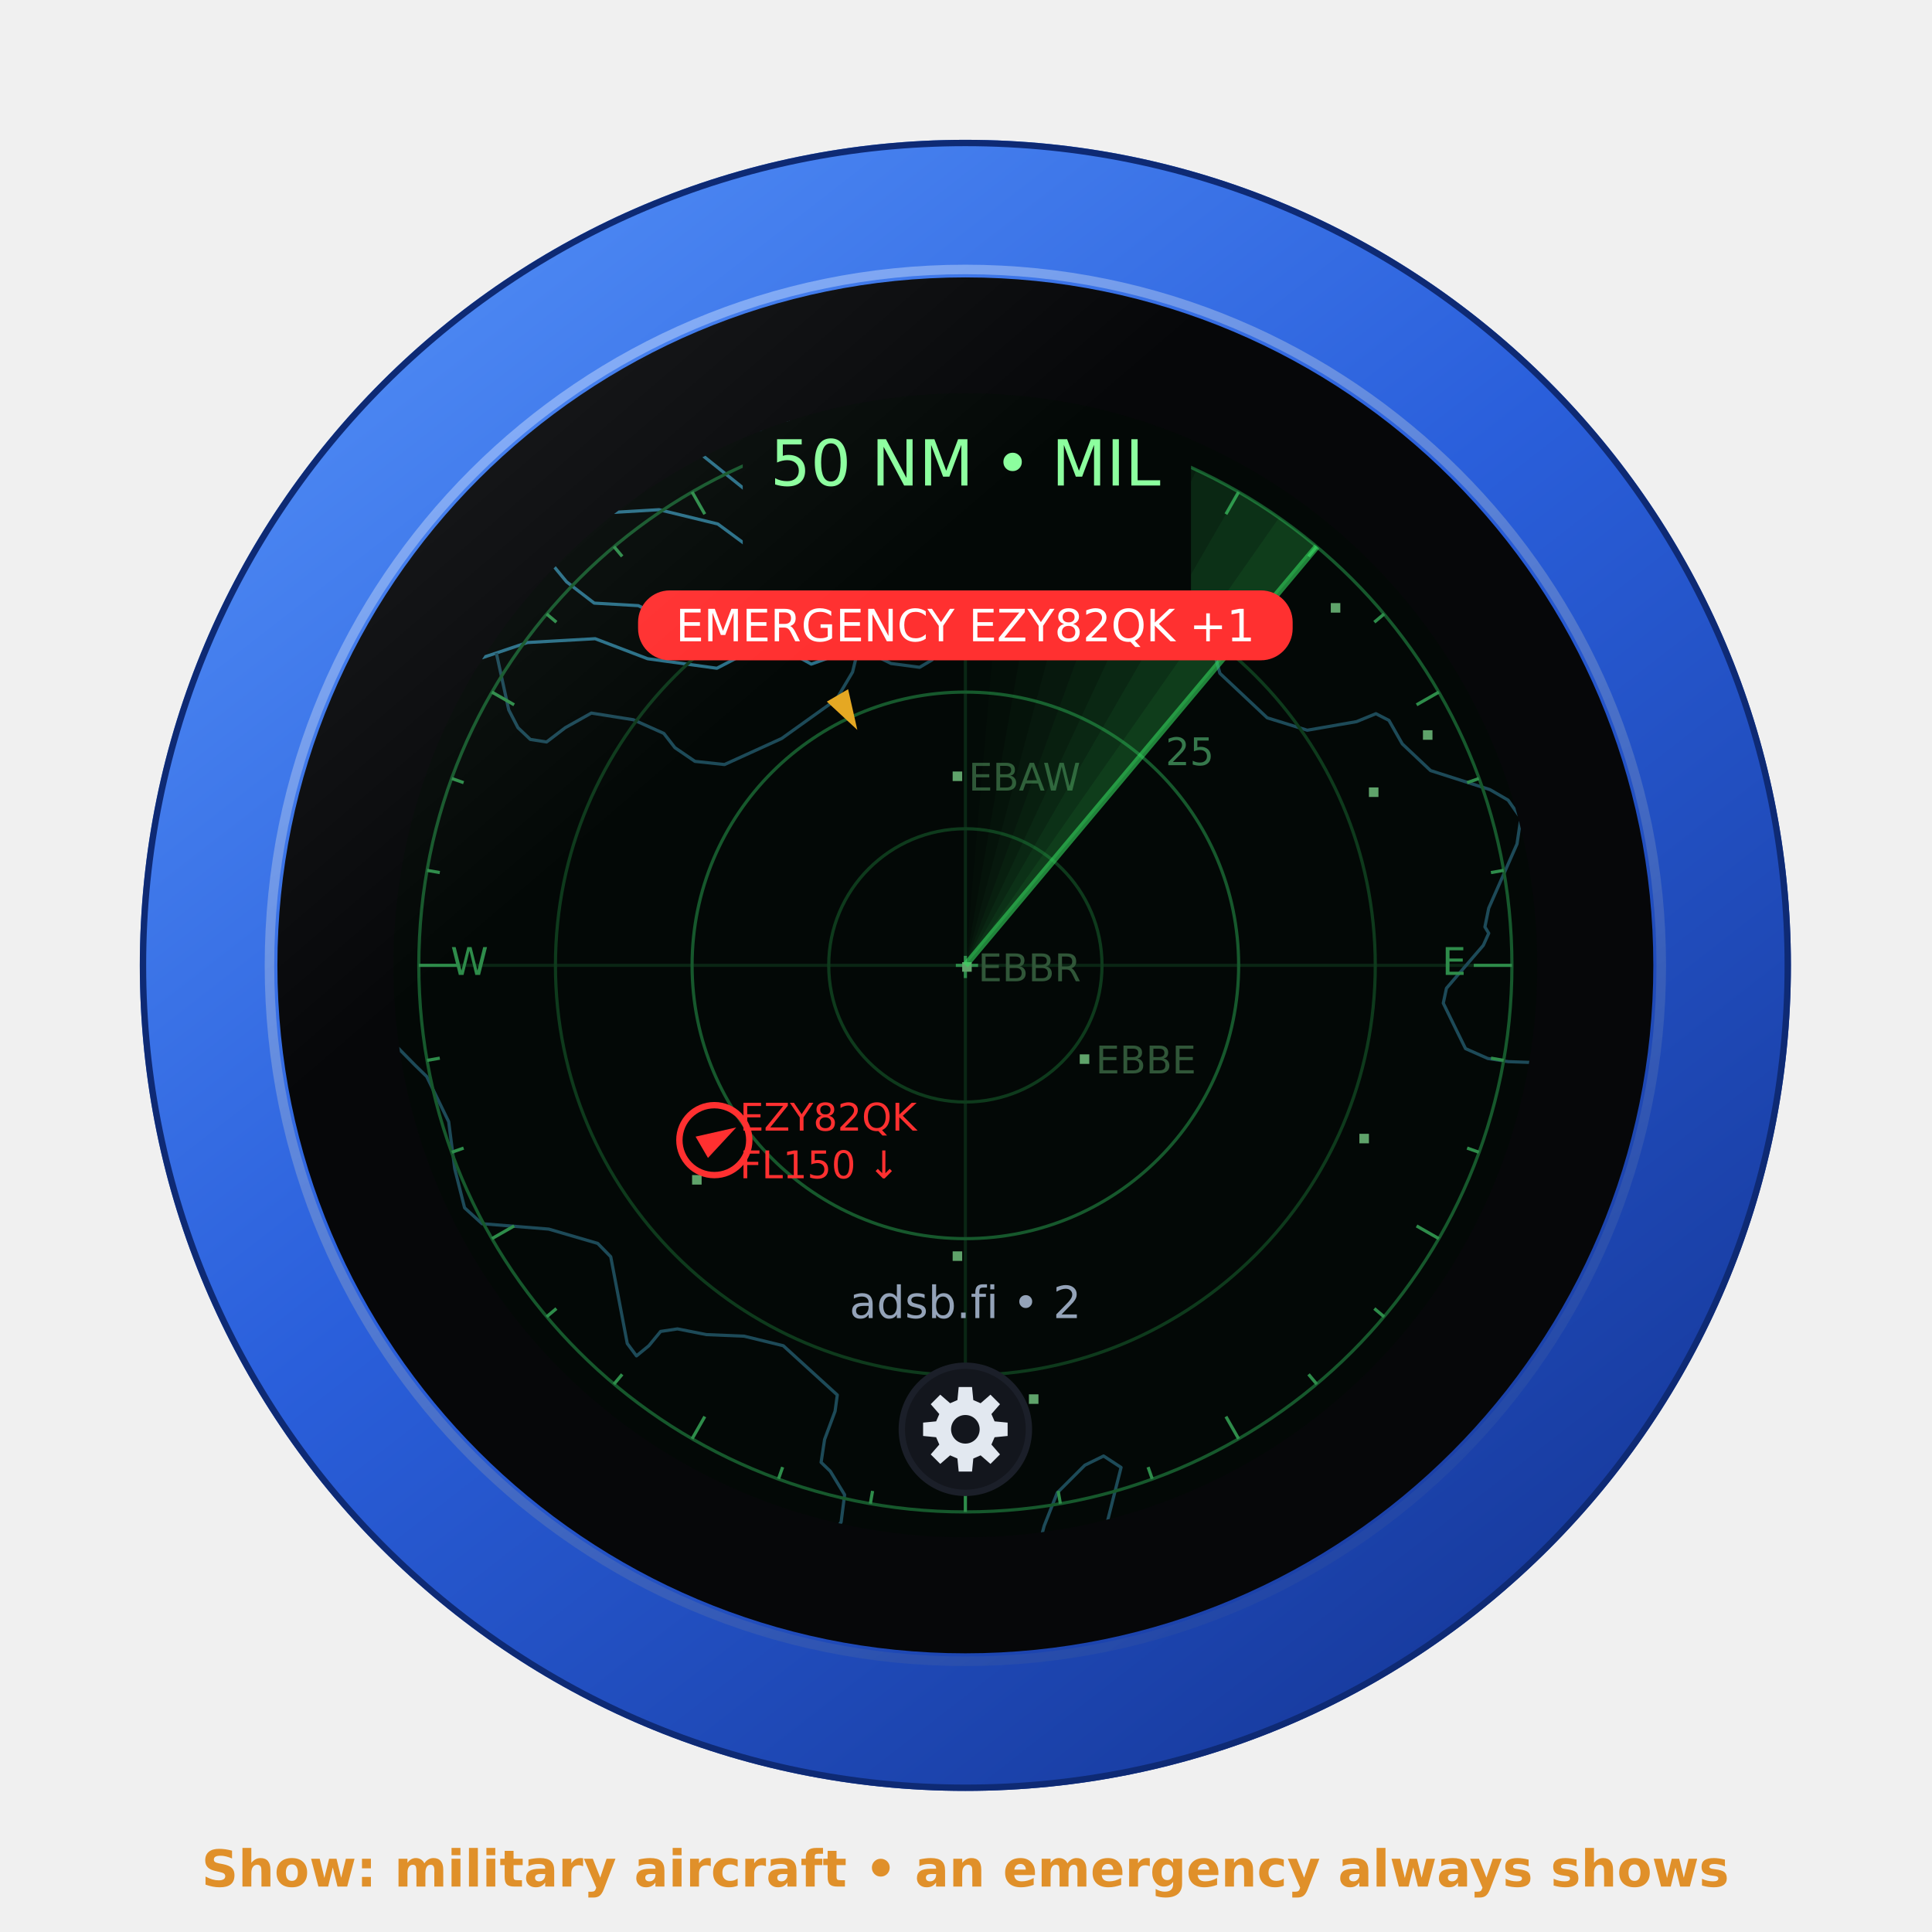
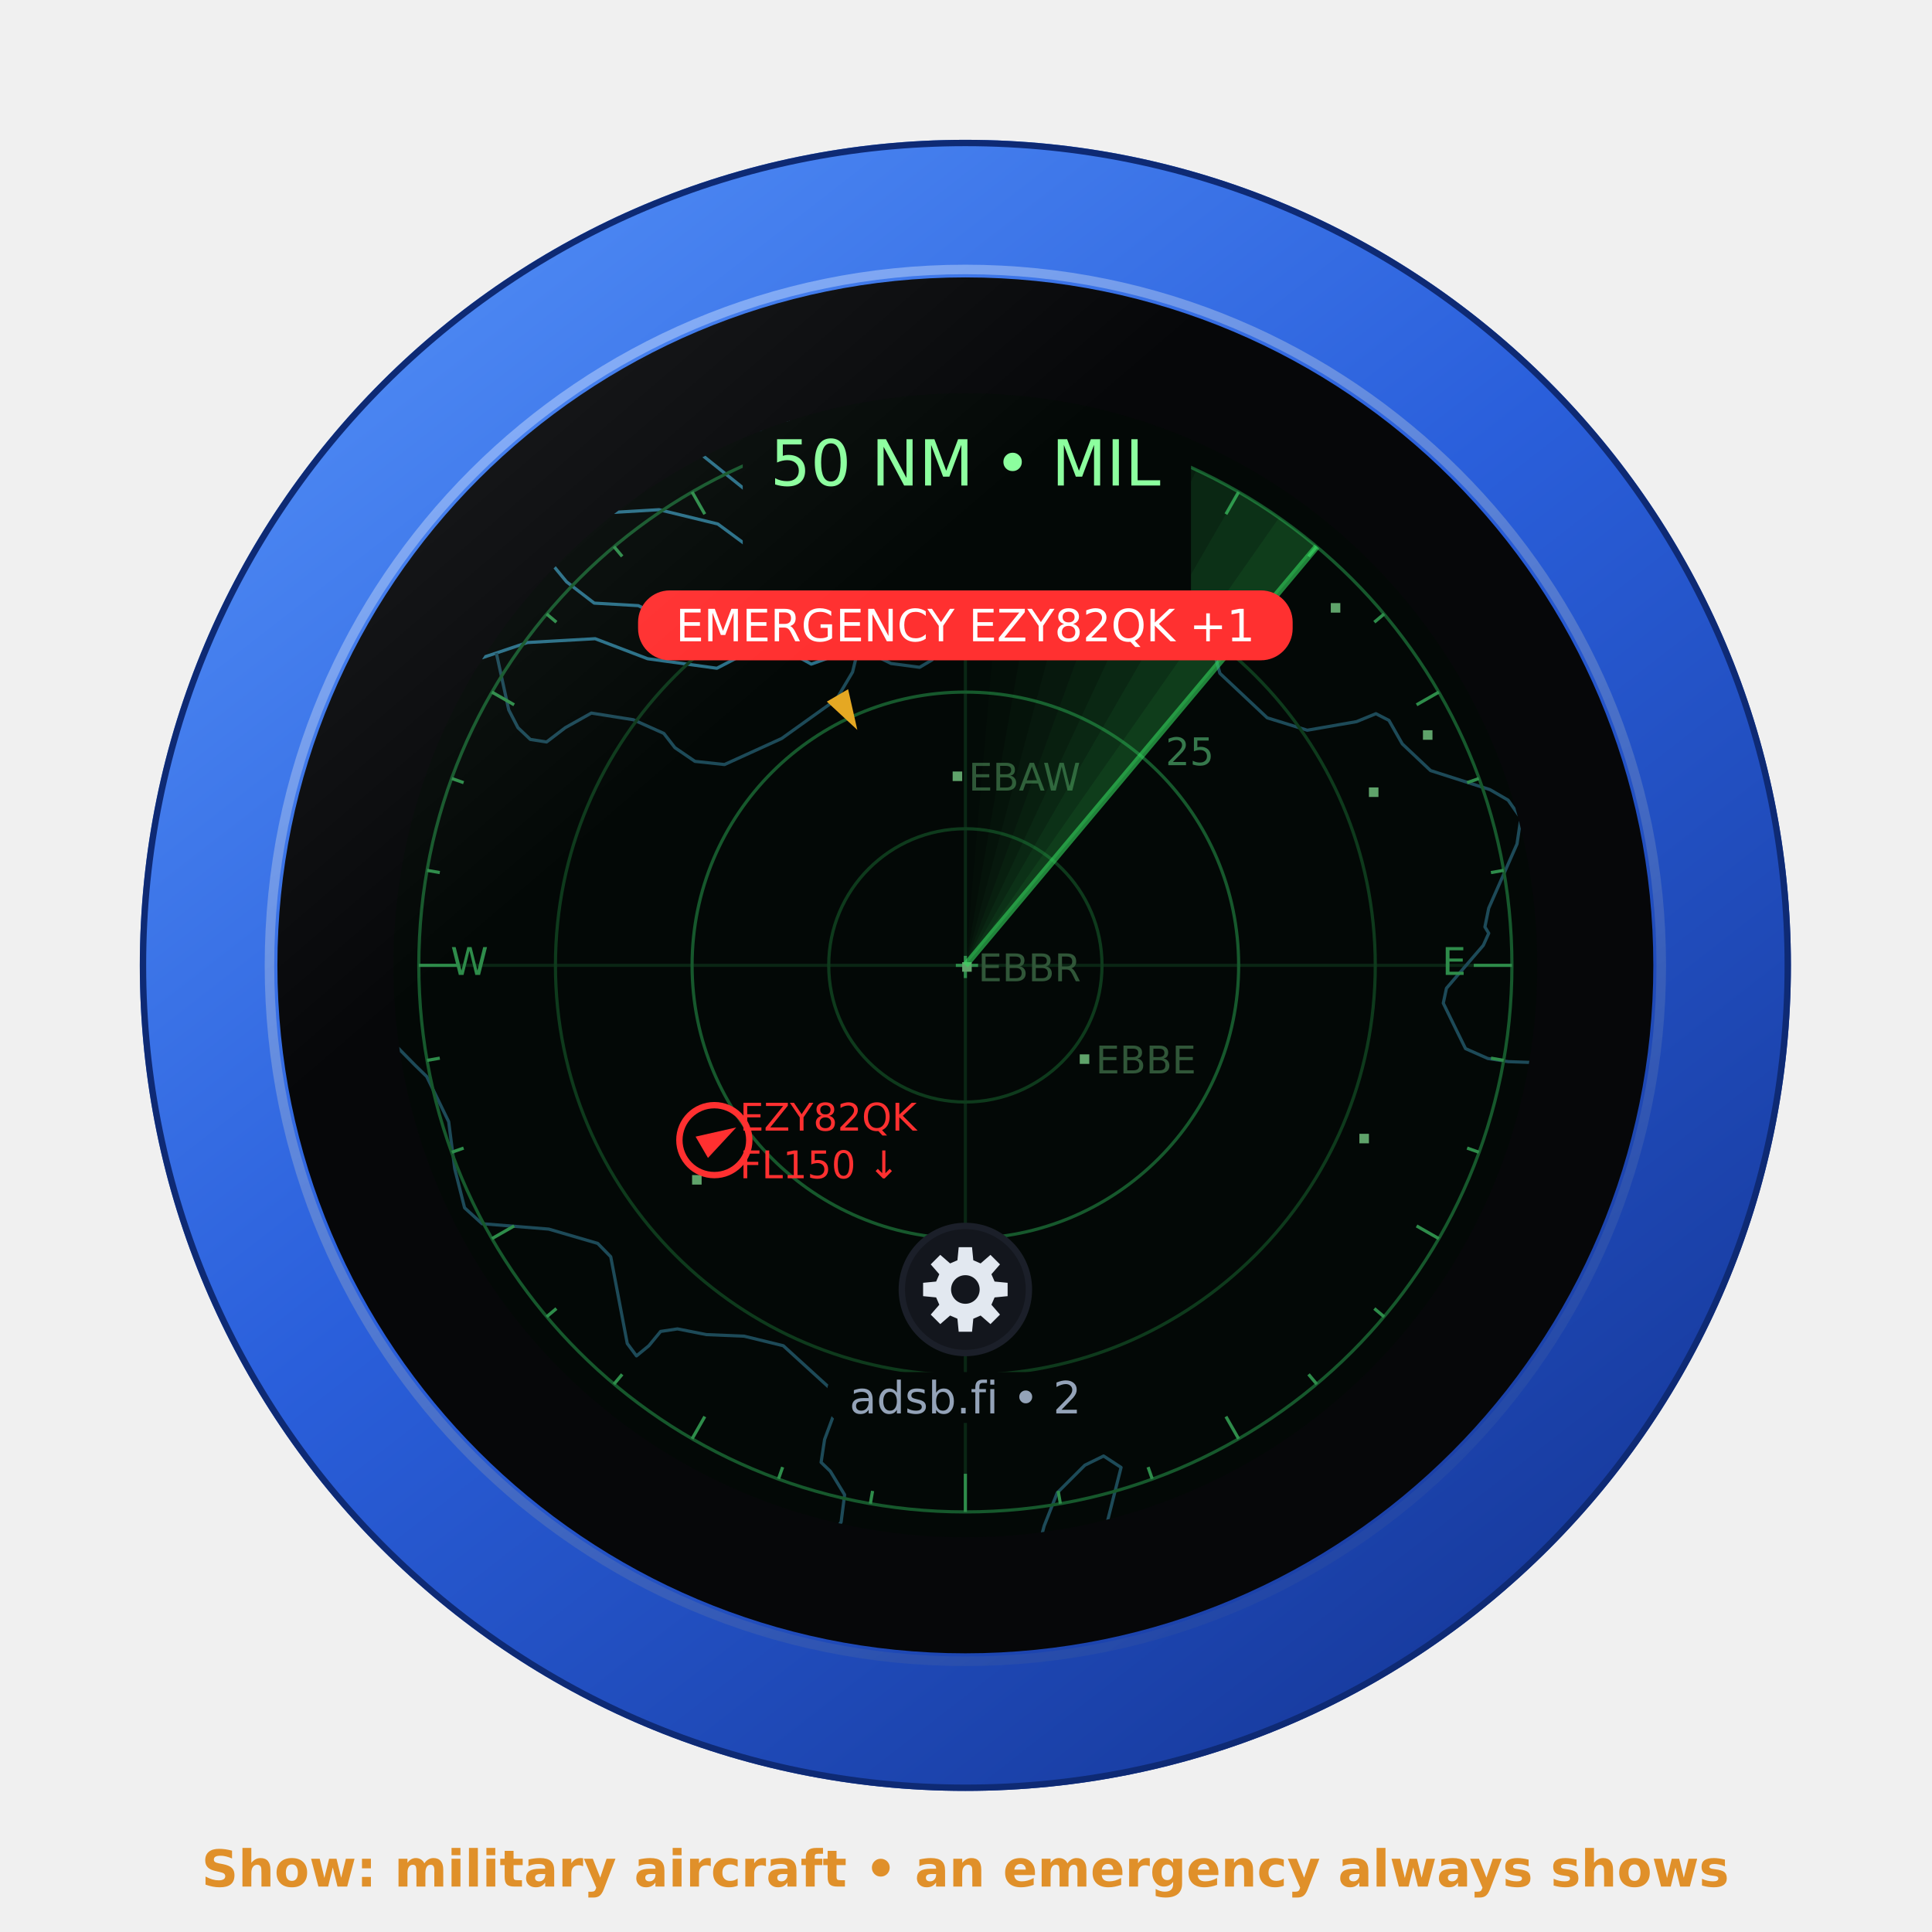
<svg xmlns="http://www.w3.org/2000/svg" viewBox="0 0 608 608" width="608" height="608" role="img" aria-label="Military aircraft only">
  <defs>
    <clipPath id="adsb-05-glass">
      <circle cx="180" cy="180" r="180" />
    </clipPath>
    <linearGradient id="adsb-05-alu" x1="0.15" y1="0.05" x2="0.85" y2="0.95">
      <stop offset="0" stop-color="#4F8BF5" />
      <stop offset="0.45" stop-color="#2A5FDB" />
      <stop offset="1" stop-color="#16389A" />
    </linearGradient>
    <linearGradient id="adsb-05-chamfer" x1="0.2" y1="0" x2="0.8" y2="1">
      <stop offset="0" stop-color="#9CC0FF" />
      <stop offset="1" stop-color="#1B3F9E" />
    </linearGradient>
    <linearGradient id="adsb-05-gloss" x1="0" y1="0" x2="0.6" y2="0.7">
      <stop offset="0" stop-color="#FFFFFF" stop-opacity="0.10" />
      <stop offset="0.5" stop-color="#FFFFFF" stop-opacity="0" />
    </linearGradient>
    <linearGradient id="adsb-05-upd" x1="0" y1="0" x2="0" y2="1">
      <stop offset="0" stop-color="#262015" />
      <stop offset="1" stop-color="#0C0E13" />
    </linearGradient>
    <marker id="adsb-05-arrow" viewBox="0 0 10 10" refX="7" refY="5" markerWidth="7" markerHeight="7" orient="auto-start-reverse">
      <path d="M0,1 L10,5 L0,9 z" fill="#E0902A" />
    </marker>
  </defs>
  <circle cx="303.8" cy="303.8" r="259.8" fill="url(#adsb-05-alu)" />
  <circle cx="303.8" cy="303.8" r="258.8" fill="none" stroke="#0E2A74" stroke-width="2" />
  <circle cx="303.8" cy="303.8" r="219.0" fill="none" stroke="url(#adsb-05-chamfer)" stroke-width="3" opacity="0.8" />
  <circle cx="303.8" cy="303.8" r="216.5" fill="#060709" />
  <g transform="translate(123.8,123.8)">
    <g clip-path="url(#adsb-05-glass)">
      <rect x="0" y="0" width="360" height="360" fill="#030806" />
      <clipPath id="adsb-05-glass">
        <circle cx="180" cy="180" r="172" />
      </clipPath>
      <g clip-path="url(#adsb-05-glass)">
        <path d="M180,8V352M8,180H352" stroke="#0A2614" stroke-width="1" />
        <path d="M110.3,7.0L89.5,5.6L77.7,9.0L77.8,13.1L82.0,19.7L93.4,16.4L110.6,30.2L126.7,25.7L125.7,21.9L123.0,18.3L110.3,7.0M503.3,-320.7L496.0,-330.6L483.5,-344.2L450.6,-342.8L423.3,-338.9L385.4,-337.2L360.8,-330.6L316.4,-308.6L305.2,-297.3L293.8,-273.1L255.1,-245.0L232.5,-234.2L226.2,-238.4L217.0,-241.0L209.7,-226.8L205.2,-213.9L190.1,-138.1L179.8,-110.6L165.9,-87.4L144.1,-58.9L134.1,-49.2L128.0,-45.5L120.3,-31.8L114.2,-15.3L110.0,-7.6L134.5,20.8L137.5,28.9L140.7,33.7L117.6,36.7L127.4,45.9L139.8,52.5L148.1,55.6L152.6,62.3L143.7,65.4L135.3,65.6L102.1,41.1L83.6,36.6L58.2,38.1L51.8,40.6L45.2,48.0L54.5,59.3L63.2,66.0L77.1,66.8L93.8,75.1L117.8,68.2L135.0,76.8L146.4,79.9L131.5,85.2L118.4,77.9L101.8,86.5L80.0,83.5L63.5,77.2L42.2,78.4L32.4,81.7L16.1,87.1L-18.4,104.9L-75.1,139.6L-85.4,145.9L-154.8,161.6L-173.6,172.9L-186.0,183.4L-194.2,196.9L-198.1,213.5L-201.8,305.4L-196.4,314.0L-202.2,318.4L-206.6,323.7L-220.6,347.8L-241.6,366.4L-283.4,384.6L-323.5,394.3L-379.4,427.3L-387.2,448.3L-389.5,457.4L-386.9,467.5L-367.6,476.8L-346.5,474.8L-349.5,479.9L-386.0,489.6L-405.2,504.3L-425.0,511.2L-471.5,499.3L-503.4,498.2L-528.6,491.3L-551.9,492.4L-559.3,480.6L-564.1,470.3L-568.4,449.0L-567.6,432.1L-581.5,426.5L-610.5,434.6L-625.7,431.9L-645.4,431.3L-647.8,442.1L-647.1,449.6L-639.8,471.3L-623.7,507.8L-609.8,530.7L-607.5,612.6L-596.4,634.9L-582.9,644.2L-590.9,646.5L-641.2,648.7L-644.8,640.8L-651.8,635.0L-660.6,647.8L-664.5,658.7L-674.4,645.7L-722.1,645.0L-754.2,668.1L-767.3,654.8L-794.6,615.6L-824.3,605.3L-855.6,611.1L-865.3,620.8L-887.3,632.2L-905.6,635.5L-932.1,632.8L-993.5,650.9L-1018.2,667.4L-1023.6,685.9L-1021.8,694.2L-1018.0,703.9L-1000.5,705.1L-992.7,702.0L-975.6,703.0L-971.8,705.2L-963.7,707.2" fill="none" stroke="#2A7088" stroke-width="1" stroke-linejoin="round" />
        <path d="M-75.1,139.6L-73.6,149.4L-68.6,162.0L-65.1,168.9L-68.0,177.9L-65.7,185.3L-56.3,198.6L-44.5,211.1L-34.1,219.1L-31.1,218.3L-23.4,216.0L-10.2,207.8L0.7,205.2L6.9,211.5L10.5,215.0L17.4,229.2L19.3,244.0L22.4,256.3L27.9,261.3L48.9,263.0L64.3,267.5L68.4,271.7L73.6,299.0L76.5,302.9L80.4,299.7L84.1,295.2L89.4,294.4L98.5,296.2L110.4,296.7L122.7,299.7L139.7,315.2L139.0,320.3L135.7,329.2L134.6,336.4L137.5,339.2L142.0,346.6L140.9,355.2L136.5,361.1L134.8,366.0L134.8,369.2L136.4,371.9L139.9,374.2L164.9,377.4L187.9,374.2L202.4,365.5L204.8,356.4L208.9,346.0L217.6,337.3L223.5,334.4L229.0,338.0L219.8,374.4L226.5,383.7L227.5,397.6L229.9,409.8L238.1,409.5L248.0,411.8L255.1,416.3L263.3,423.5L275.1,430.2L283.4,432.5L286.4,438.1L293.1,444.5L303.7,458.0L313.1,467.0L317.7,467.0L326.5,463.4L339.6,461.2L349.9,461.3M392.4,341.1L391.6,340.5L388.9,334.1L384.4,334.2L374.2,331.5L360.0,349.0L353.5,363.4L349.7,374.1L344.0,382.6L342.8,391.7L343.5,395.5L341.6,400.5L341.5,405.6L349.7,415.8L351.7,421.3L361.7,439.4L358.6,446.0L356.1,453.1L353.3,458.1L349.9,461.3M533.1,-311.4L532.0,-291.8L532.2,-253.0L530.8,-246.2L522.7,-229.8L514.1,-200.5L511.7,-181.2L509.2,-177.5L474.7,-177.6L469.8,-174.3L469.1,-170.1L470.8,-165.1L470.0,-160.2L467.3,-156.2L468.8,-149.8L474.8,-142.5L485.6,-138.0L497.3,-137.6L503.3,-138.4L507.7,-133.2L512.0,-125.2L511.7,-115.2L510.0,-101.7L504.5,-89.2L488.6,-74.8L481.5,-69.7L474.8,-67.1L471.6,-63.3L470.1,-58.5L470.4,-54.2L481.7,-42.7L481.5,-40.0L478.2,-34.0L473.8,-28.4L444.7,-16.6L432.6,-17.5L425.7,-11.7L423.6,-10.6L416.0,-15.9L399.0,-22.1L392.5,-20.0L389.0,-16.6L378.3,-12.5L370.6,-6.0L370.6,2.3L384.1,23.8L388.9,28.0L389.1,36.0L395.7,46.1L402.4,58.7L403.2,66.8L402.4,74.9L398.9,86.4L387.1,113.4L387.0,118.6L388.0,122.5L392.0,123.6L395.1,125.6L394.2,129.2L372.2,147.9L369.4,151.2L360.2,150.3L358.7,153.4L360.0,158.5L363.6,162.9L371.4,165.2L378.2,170.0L383.6,179.3L376.5,211.2M146.4,79.9L144.5,87.7L139.4,96.3L122.2,108.6L104.2,116.8L94.9,115.8L88.6,111.5L85.1,107.0L75.5,102.7L62.3,100.6L54.1,105.2L48.2,109.7L43.1,108.9L39.2,105.2L36.3,99.6L32.4,81.7M376.5,211.2L350.9,210.3L344.4,209.3L337.4,206.2L334.2,199.7L330.4,191.9L331.4,187.2L343.0,173.7L344.7,169.9L343.5,167.9L344.7,162.0L353.6,141.8L354.8,133.7L350.8,128.0L345.1,124.7L326.4,118.7L317.5,110.3L313.3,102.9L309.2,100.8L303.1,103.3L287.6,106.0L275.0,102.1L260.1,88.1L256.7,75.7L254.9,66.1L251.1,62.8L246.2,67.7L239.8,75.5L227.3,76.4L223.8,74.6L223.2,70.3L222.5,66.2L219.0,61.1L215.3,58.3L199.5,72.6L193.6,72.6L186.2,67.1L182.5,61.7L174.3,64.7L167.0,71.4L169.5,83.9L165.6,86.2L156.6,85.0L146.4,79.9" fill="none" stroke="#1D4A58" stroke-width="1" stroke-linejoin="round" />
        <circle cx="180" cy="180" r="43" fill="none" stroke="#0E3A1C" stroke-width="1" />
        <circle cx="180" cy="180" r="86" fill="none" stroke="#16582C" stroke-width="1" />
        <circle cx="180" cy="180" r="129" fill="none" stroke="#0E3A1C" stroke-width="1" />
        <circle cx="180" cy="180" r="172" fill="none" stroke="#16582C" stroke-width="1" />
        <line x1="180.0" y1="20.0" x2="180.0" y2="8.0" stroke="#2E8C4A" stroke-width="1" />
        <line x1="209.2" y1="14.6" x2="209.9" y2="10.6" stroke="#2E8C4A" stroke-width="1" />
        <line x1="237.5" y1="22.1" x2="238.8" y2="18.4" stroke="#2E8C4A" stroke-width="1" />
        <line x1="262.0" y1="38.0" x2="266.0" y2="31.0" stroke="#2E8C4A" stroke-width="1" />
        <line x1="288.0" y1="51.3" x2="290.6" y2="48.2" stroke="#2E8C4A" stroke-width="1" />
        <line x1="308.7" y1="72.0" x2="311.8" y2="69.4" stroke="#2E8C4A" stroke-width="1" />
        <line x1="322.0" y1="98.0" x2="329.0" y2="94.0" stroke="#2E8C4A" stroke-width="1" />
        <line x1="337.9" y1="122.5" x2="341.6" y2="121.2" stroke="#2E8C4A" stroke-width="1" />
        <line x1="345.4" y1="150.8" x2="349.4" y2="150.1" stroke="#2E8C4A" stroke-width="1" />
        <line x1="340.0" y1="180.0" x2="352.0" y2="180.0" stroke="#2E8C4A" stroke-width="1" />
        <line x1="345.4" y1="209.2" x2="349.4" y2="209.9" stroke="#2E8C4A" stroke-width="1" />
        <line x1="337.9" y1="237.5" x2="341.6" y2="238.8" stroke="#2E8C4A" stroke-width="1" />
        <line x1="322.0" y1="262.0" x2="329.0" y2="266.0" stroke="#2E8C4A" stroke-width="1" />
        <line x1="308.7" y1="288.0" x2="311.8" y2="290.6" stroke="#2E8C4A" stroke-width="1" />
        <line x1="288.0" y1="308.7" x2="290.6" y2="311.8" stroke="#2E8C4A" stroke-width="1" />
        <line x1="262.0" y1="322.0" x2="266.0" y2="329.0" stroke="#2E8C4A" stroke-width="1" />
        <line x1="237.5" y1="337.9" x2="238.8" y2="341.6" stroke="#2E8C4A" stroke-width="1" />
        <line x1="209.2" y1="345.4" x2="209.9" y2="349.4" stroke="#2E8C4A" stroke-width="1" />
        <line x1="180.0" y1="340.0" x2="180.0" y2="352.0" stroke="#2E8C4A" stroke-width="1" />
        <line x1="150.8" y1="345.4" x2="150.1" y2="349.4" stroke="#2E8C4A" stroke-width="1" />
        <line x1="122.5" y1="337.9" x2="121.2" y2="341.6" stroke="#2E8C4A" stroke-width="1" />
        <line x1="98.0" y1="322.0" x2="94.0" y2="329.0" stroke="#2E8C4A" stroke-width="1" />
        <line x1="72.0" y1="308.7" x2="69.4" y2="311.8" stroke="#2E8C4A" stroke-width="1" />
        <line x1="51.3" y1="288.0" x2="48.2" y2="290.6" stroke="#2E8C4A" stroke-width="1" />
        <line x1="38.0" y1="262.0" x2="31.0" y2="266.0" stroke="#2E8C4A" stroke-width="1" />
        <line x1="22.1" y1="237.5" x2="18.4" y2="238.8" stroke="#2E8C4A" stroke-width="1" />
        <line x1="14.6" y1="209.2" x2="10.6" y2="209.9" stroke="#2E8C4A" stroke-width="1" />
        <line x1="20.0" y1="180.0" x2="8.0" y2="180.0" stroke="#2E8C4A" stroke-width="1" />
        <line x1="14.6" y1="150.8" x2="10.6" y2="150.1" stroke="#2E8C4A" stroke-width="1" />
        <line x1="22.1" y1="122.5" x2="18.4" y2="121.2" stroke="#2E8C4A" stroke-width="1" />
        <line x1="38.0" y1="98.0" x2="31.0" y2="94.0" stroke="#2E8C4A" stroke-width="1" />
        <line x1="51.3" y1="72.0" x2="48.2" y2="69.4" stroke="#2E8C4A" stroke-width="1" />
        <line x1="72.0" y1="51.3" x2="69.4" y2="48.2" stroke="#2E8C4A" stroke-width="1" />
        <line x1="98.0" y1="38.0" x2="94.0" y2="31.0" stroke="#2E8C4A" stroke-width="1" />
        <line x1="122.5" y1="22.1" x2="121.2" y2="18.4" stroke="#2E8C4A" stroke-width="1" />
        <line x1="150.8" y1="14.6" x2="150.1" y2="10.6" stroke="#2E8C4A" stroke-width="1" />
        <path d="M177,180H184M180,177V184" stroke="#2E8C4A" stroke-width="1" />
      </g>
      <rect x="110" y="0" width="141" height="62" fill="#030806" />
      <rect x="200" y="315" width="3" height="3" fill="#5FA36A" />
      <rect x="176" y="270" width="3" height="3" fill="#5FA36A" />
      <rect x="94" y="246" width="3" height="3" fill="#5FA36A" />
      <rect x="304" y="233" width="3" height="3" fill="#5FA36A" />
      <rect x="216" y="208" width="3" height="3" fill="#5FA36A" />
      <rect x="179" y="179" width="3" height="3" fill="#5FA36A" />
      <rect x="307" y="124" width="3" height="3" fill="#5FA36A" />
      <rect x="176" y="119" width="3" height="3" fill="#5FA36A" />
      <rect x="324" y="106" width="3" height="3" fill="#5FA36A" />
      <rect x="295" y="66" width="3" height="3" fill="#5FA36A" />
      <polygon points="146.0,105.9 136.4,97.0 143.1,93.1" fill="#E5A823" />
      <polygon points="107.9,231.0 99.0,240.6 95.1,233.9" fill="#FF3030" />
      <circle cx="101" cy="235" r="11" fill="none" stroke="#FF3030" stroke-width="2" />
      <text x="243.0" y="117.0" font-size="12" fill="#36784C" font-family="DejaVu Sans,Verdana,sans-serif" font-weight="400" text-anchor="start">25</text>
      <text x="330.0" y="183.0" font-size="12" fill="#2E8C4A" font-family="DejaVu Sans,Verdana,sans-serif" font-weight="400" text-anchor="start">E</text>
      <text x="18.0" y="183.0" font-size="12" fill="#2E8C4A" font-family="DejaVu Sans,Verdana,sans-serif" font-weight="400" text-anchor="start">W</text>
      <text x="109.0" y="232.0" font-size="12" fill="#FF3030" font-family="DejaVu Sans,Verdana,sans-serif" font-weight="400" text-anchor="start">EZY82QK</text>
      <text x="109.0" y="247.0" font-size="12" fill="#FF3030" font-family="DejaVu Sans,Verdana,sans-serif" font-weight="400" text-anchor="start">FL150 ↓</text>
      <text x="184.0" y="185.0" font-size="12" fill="#305638" font-family="DejaVu Sans,Verdana,sans-serif" font-weight="400" text-anchor="start">EBBR</text>
      <text x="221.0" y="214.0" font-size="12" fill="#305638" font-family="DejaVu Sans,Verdana,sans-serif" font-weight="400" text-anchor="start">EBBE</text>
      <text x="181.0" y="125.0" font-size="12" fill="#305638" font-family="DejaVu Sans,Verdana,sans-serif" font-weight="400" text-anchor="start">EBAW</text>
      <g clip-path="url(#adsb-05-glass)">
        <path d="M180,180L278.7,39.1A172,172 0 0 1 290.6,48.2Z" fill="#35DB5F" fill-opacity="0.251" />
        <path d="M180,180L266.0,31.0A172,172 0 0 1 278.7,39.1Z" fill="#35DB5F" fill-opacity="0.196" />
        <path d="M180,180L252.7,24.1A172,172 0 0 1 266.0,31.0Z" fill="#35DB5F" fill-opacity="0.149" />
        <path d="M180,180L238.8,18.4A172,172 0 0 1 252.7,24.1Z" fill="#35DB5F" fill-opacity="0.110" />
        <path d="M180,180L224.5,13.9A172,172 0 0 1 238.8,18.4Z" fill="#35DB5F" fill-opacity="0.078" />
        <path d="M180,180L209.9,10.6A172,172 0 0 1 224.5,13.9Z" fill="#35DB5F" fill-opacity="0.051" />
        <path d="M180,180L195.0,8.7A172,172 0 0 1 209.9,10.6Z" fill="#35DB5F" fill-opacity="0.031" />
        <path d="M180,180L180.0,8.0A172,172 0 0 1 195.0,8.7Z" fill="#35DB5F" fill-opacity="0.016" />
        <line x1="180" y1="180" x2="290.6" y2="48.2" stroke="#35DB5F" stroke-opacity="0.59" stroke-width="2" />
        <rect x="110" y="0" width="141" height="62" fill="#030806" />
      </g>
      <text x="180.0" y="29.0" font-size="20" fill="#8CFF9E" font-family="DejaVu Sans,Verdana,sans-serif" font-weight="400" text-anchor="middle">50 NM  •  MIL</text>
-       <text x="180.0" y="291.0" font-size="14" fill="#94A3B8" font-family="DejaVu Sans,Verdana,sans-serif" font-weight="400" text-anchor="middle">adsb.fi  •  2</text>
-       <circle cx="180" cy="326" r="20" fill="#13161D" stroke="#1B1F29" stroke-width="2" />
-       <polygon points="177.5,316.8 177.9,312.7 182.1,312.7 182.5,316.8 184.8,317.8 187.9,315.1 190.9,318.1 188.2,321.2 189.2,323.5 193.3,323.9 193.3,328.1 189.2,328.5 188.2,330.8 190.9,333.9 187.9,336.9 184.8,334.2 182.5,335.2 182.1,339.3 177.9,339.3 177.5,335.2 175.2,334.2 172.1,336.9 169.1,333.9 171.8,330.8 170.8,328.5 166.7,328.1 166.7,323.9 170.8,323.5 171.8,321.2 169.1,318.1 172.1,315.1 175.2,317.8" fill="#E2E8F0" />
-       <circle cx="180" cy="326" r="4.5" fill="#13161D" />
+       <rect x="136.5" y="308" width="87" height="16" rx="6" fill="#030806" />
+       <text x="180.0" y="321.0" font-size="14" fill="#94A3B8" font-family="DejaVu Sans,Verdana,sans-serif" font-weight="400" text-anchor="middle">adsb.fi  •  2</text>
+       <circle cx="180" cy="282" r="20" fill="#13161D" stroke="#1B1F29" stroke-width="2" />
+       <polygon points="177.5,272.8 177.9,268.7 182.1,268.7 182.5,272.8 184.8,273.8 187.9,271.1 190.9,274.1 188.2,277.2 189.2,279.5 193.3,279.9 193.3,284.1 189.2,284.5 188.2,286.8 190.9,289.9 187.9,292.9 184.8,290.2 182.5,291.2 182.1,295.3 177.9,295.3 177.5,291.2 175.2,290.2 172.1,292.9 169.1,289.9 171.8,286.8 170.8,284.5 166.7,284.1 166.7,279.9 170.8,279.5 171.8,277.2 169.1,274.1 172.1,271.1 175.2,273.8" fill="#E2E8F0" />
+       <circle cx="180" cy="282" r="4.5" fill="#13161D" />
      <rect x="77.0" y="62" width="206" height="22" rx="10" fill="#FF3030" />
      <text x="180.0" y="78.0" font-size="14" fill="#FFFFFF" font-family="DejaVu Sans,Verdana,sans-serif" font-weight="400" text-anchor="middle">EMERGENCY  EZY82QK  +1</text>
    </g>
  </g>
  <circle cx="303.8" cy="303.8" r="216.5" fill="url(#adsb-05-gloss)" />
  <text x="303.8" y="593.7" font-size="16" fill="#E0902A" font-family="DejaVu Sans,Verdana,sans-serif" font-weight="700" text-anchor="middle">Show: military aircraft  •  an emergency always shows</text>
</svg>
